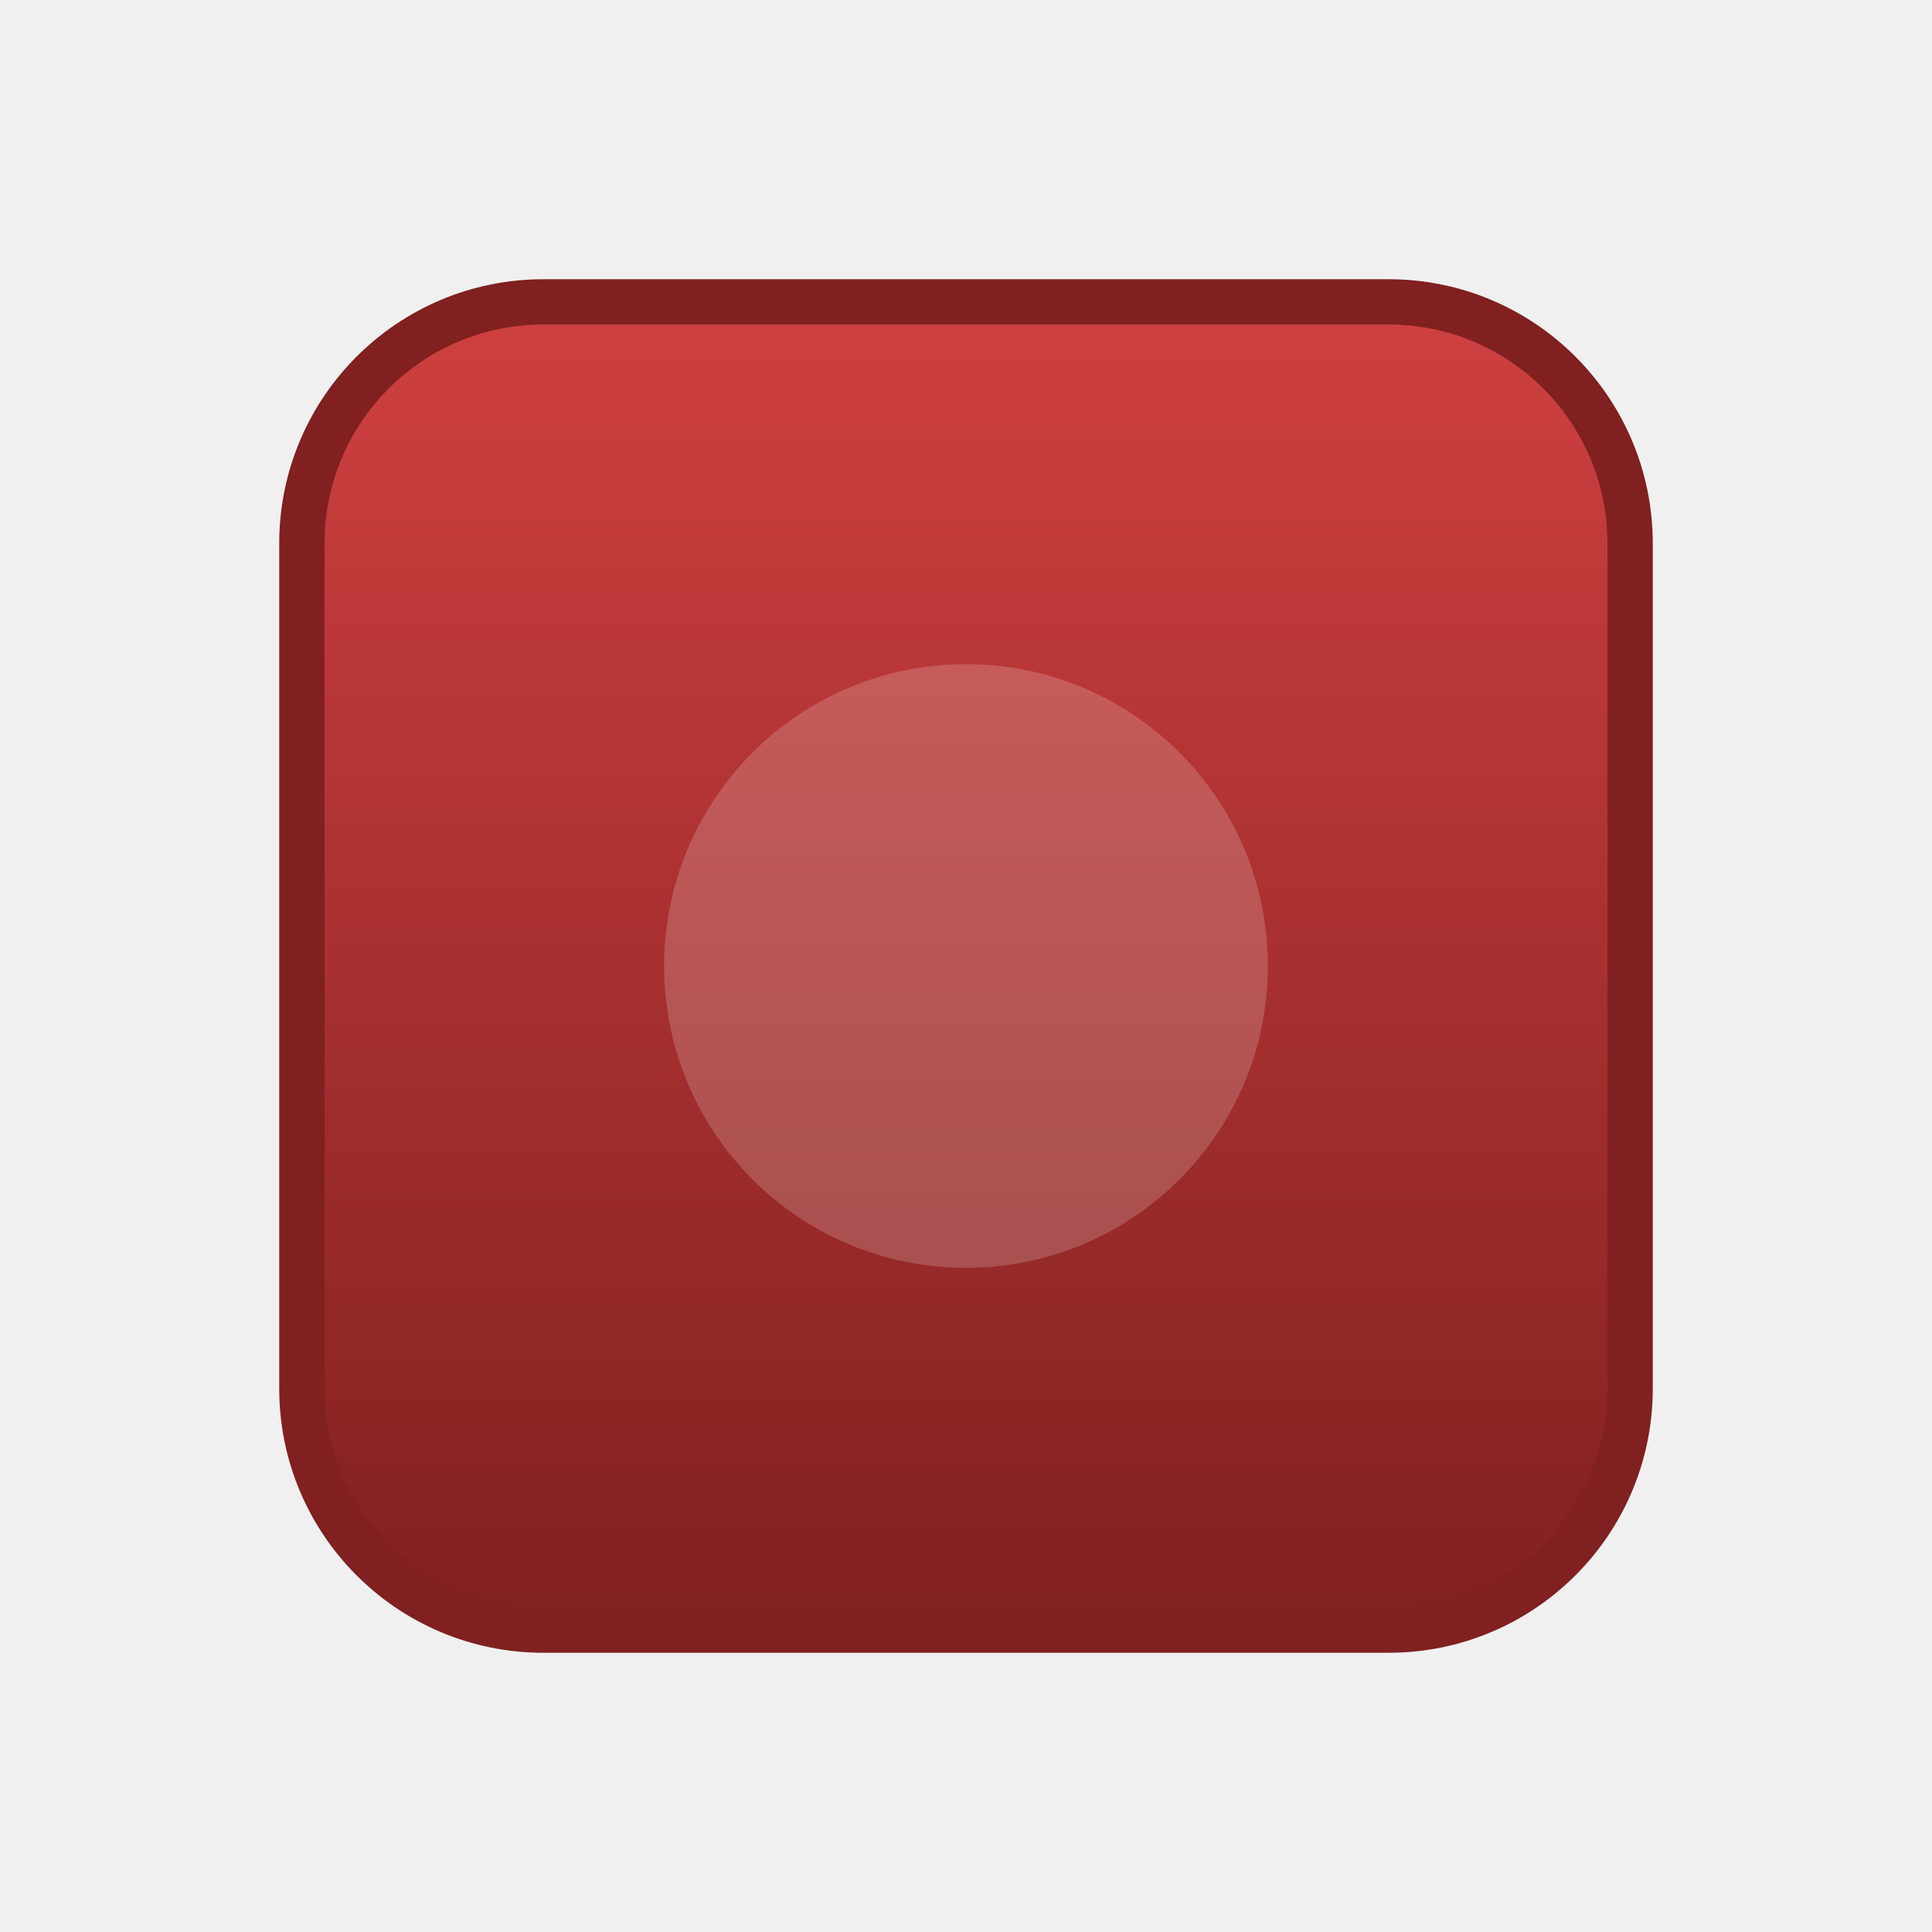
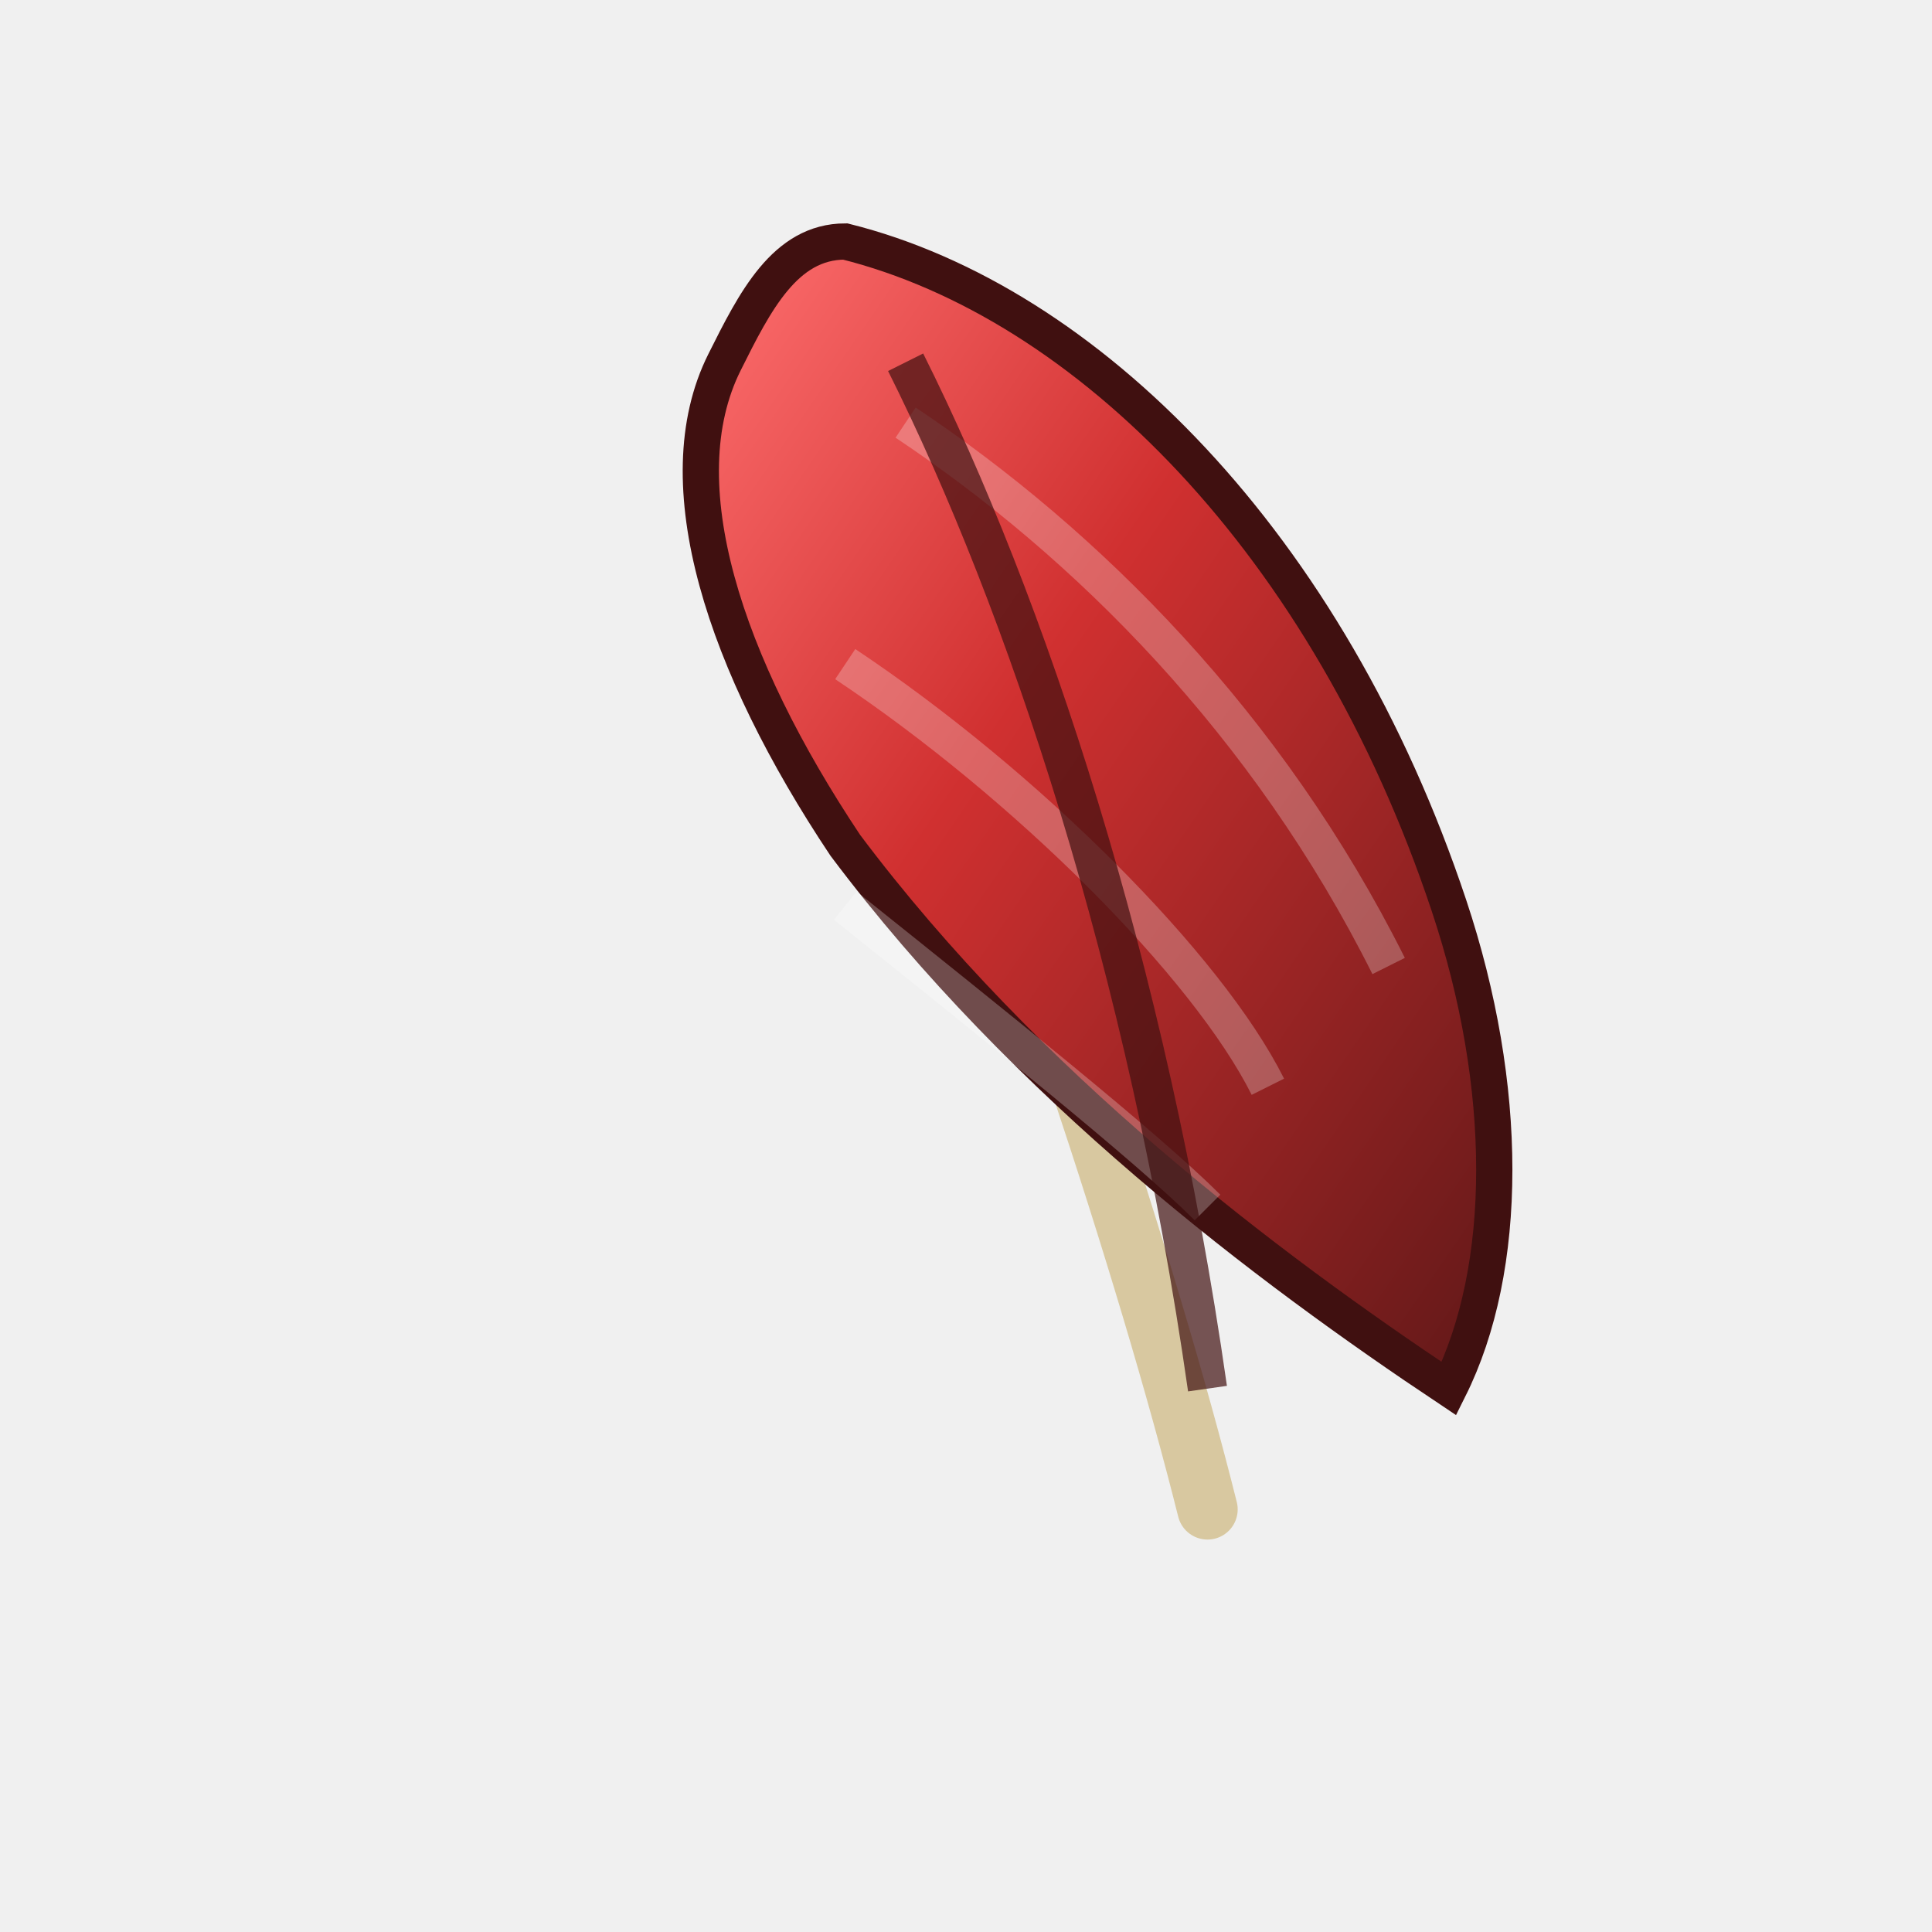
<svg xmlns="http://www.w3.org/2000/svg" viewBox="0 0 64 64" width="64" height="64">
  <defs>
-     <linearGradient id="g" x1="0" y1="0" x2="0" y2="1">
-       <stop offset="0%" stop-color="#d04040" />
-       <stop offset="100%" stop-color="#802020" />
+     <linearGradient id="f" x1="0" y1="0" x2="1" y2="1">
+       <stop offset="0%" stop-color="#ff7070" />
+       <stop offset="40%" stop-color="#d03030" />
+       <stop offset="100%" stop-color="#601818" />
    </linearGradient>
  </defs>
-   <rect x="10" y="10" width="44" height="44" rx="8" fill="url(#g)" stroke="#802020" stroke-width="1.5" />
-   <circle cx="32" cy="32" r="10" fill="#fff" fill-opacity=".18" />
+   <path d="M40 50c-2-8-6-20-10-30" fill="none" stroke="#d8c8a0" stroke-width="2" stroke-linecap="round" />
+   <path d="M28 8c8 2 16 10 20 22 2 6 2 12 0 16-6-4-14-10-20-18-4-6-6-12-4-16 1-2 2-4 4-4z" fill="url(#f)" stroke="#401010" stroke-width="1.2" />
+   <path d="M30 14c6 4 12 10 16 18M28 22c6 4 12 10 14 14M28 30c5 4 10 8 12 10" fill="none" stroke="#fff" stroke-opacity=".25" stroke-width="1.2" />
+   <path d="M30 12c4 8 8 20 10 34" fill="none" stroke="#401010" stroke-width="1.3" opacity=".7" />
</svg>
